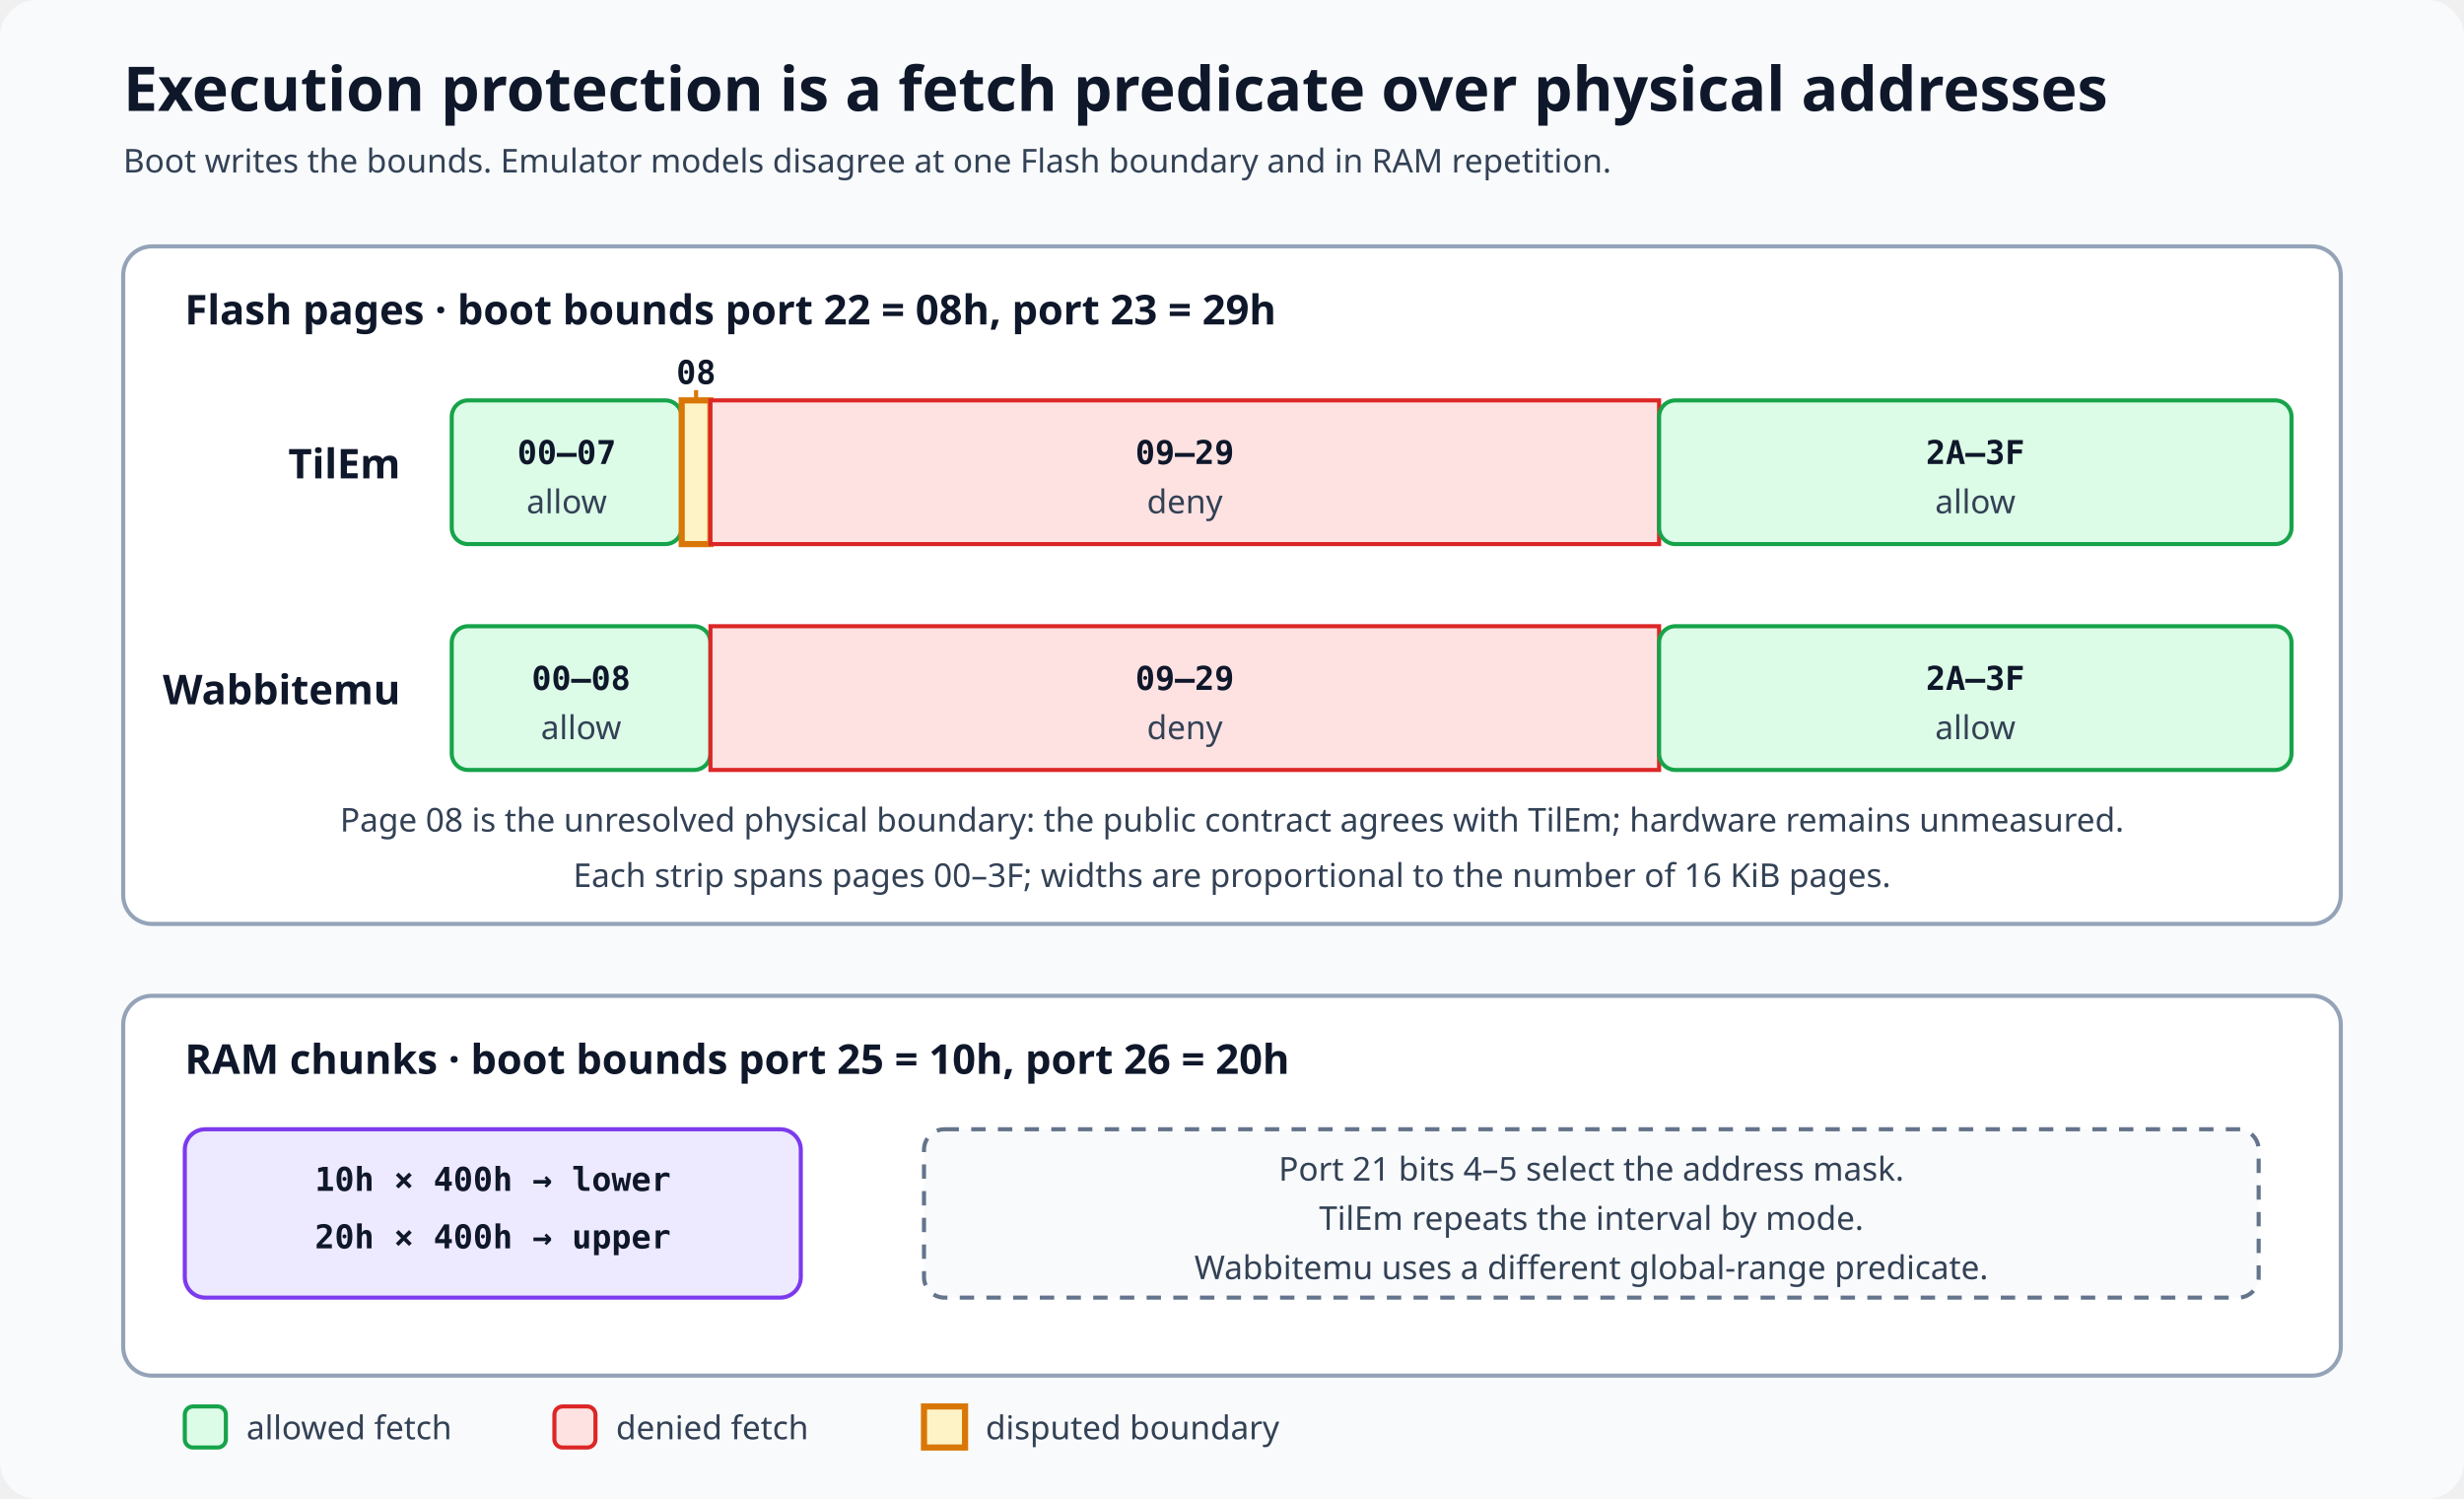
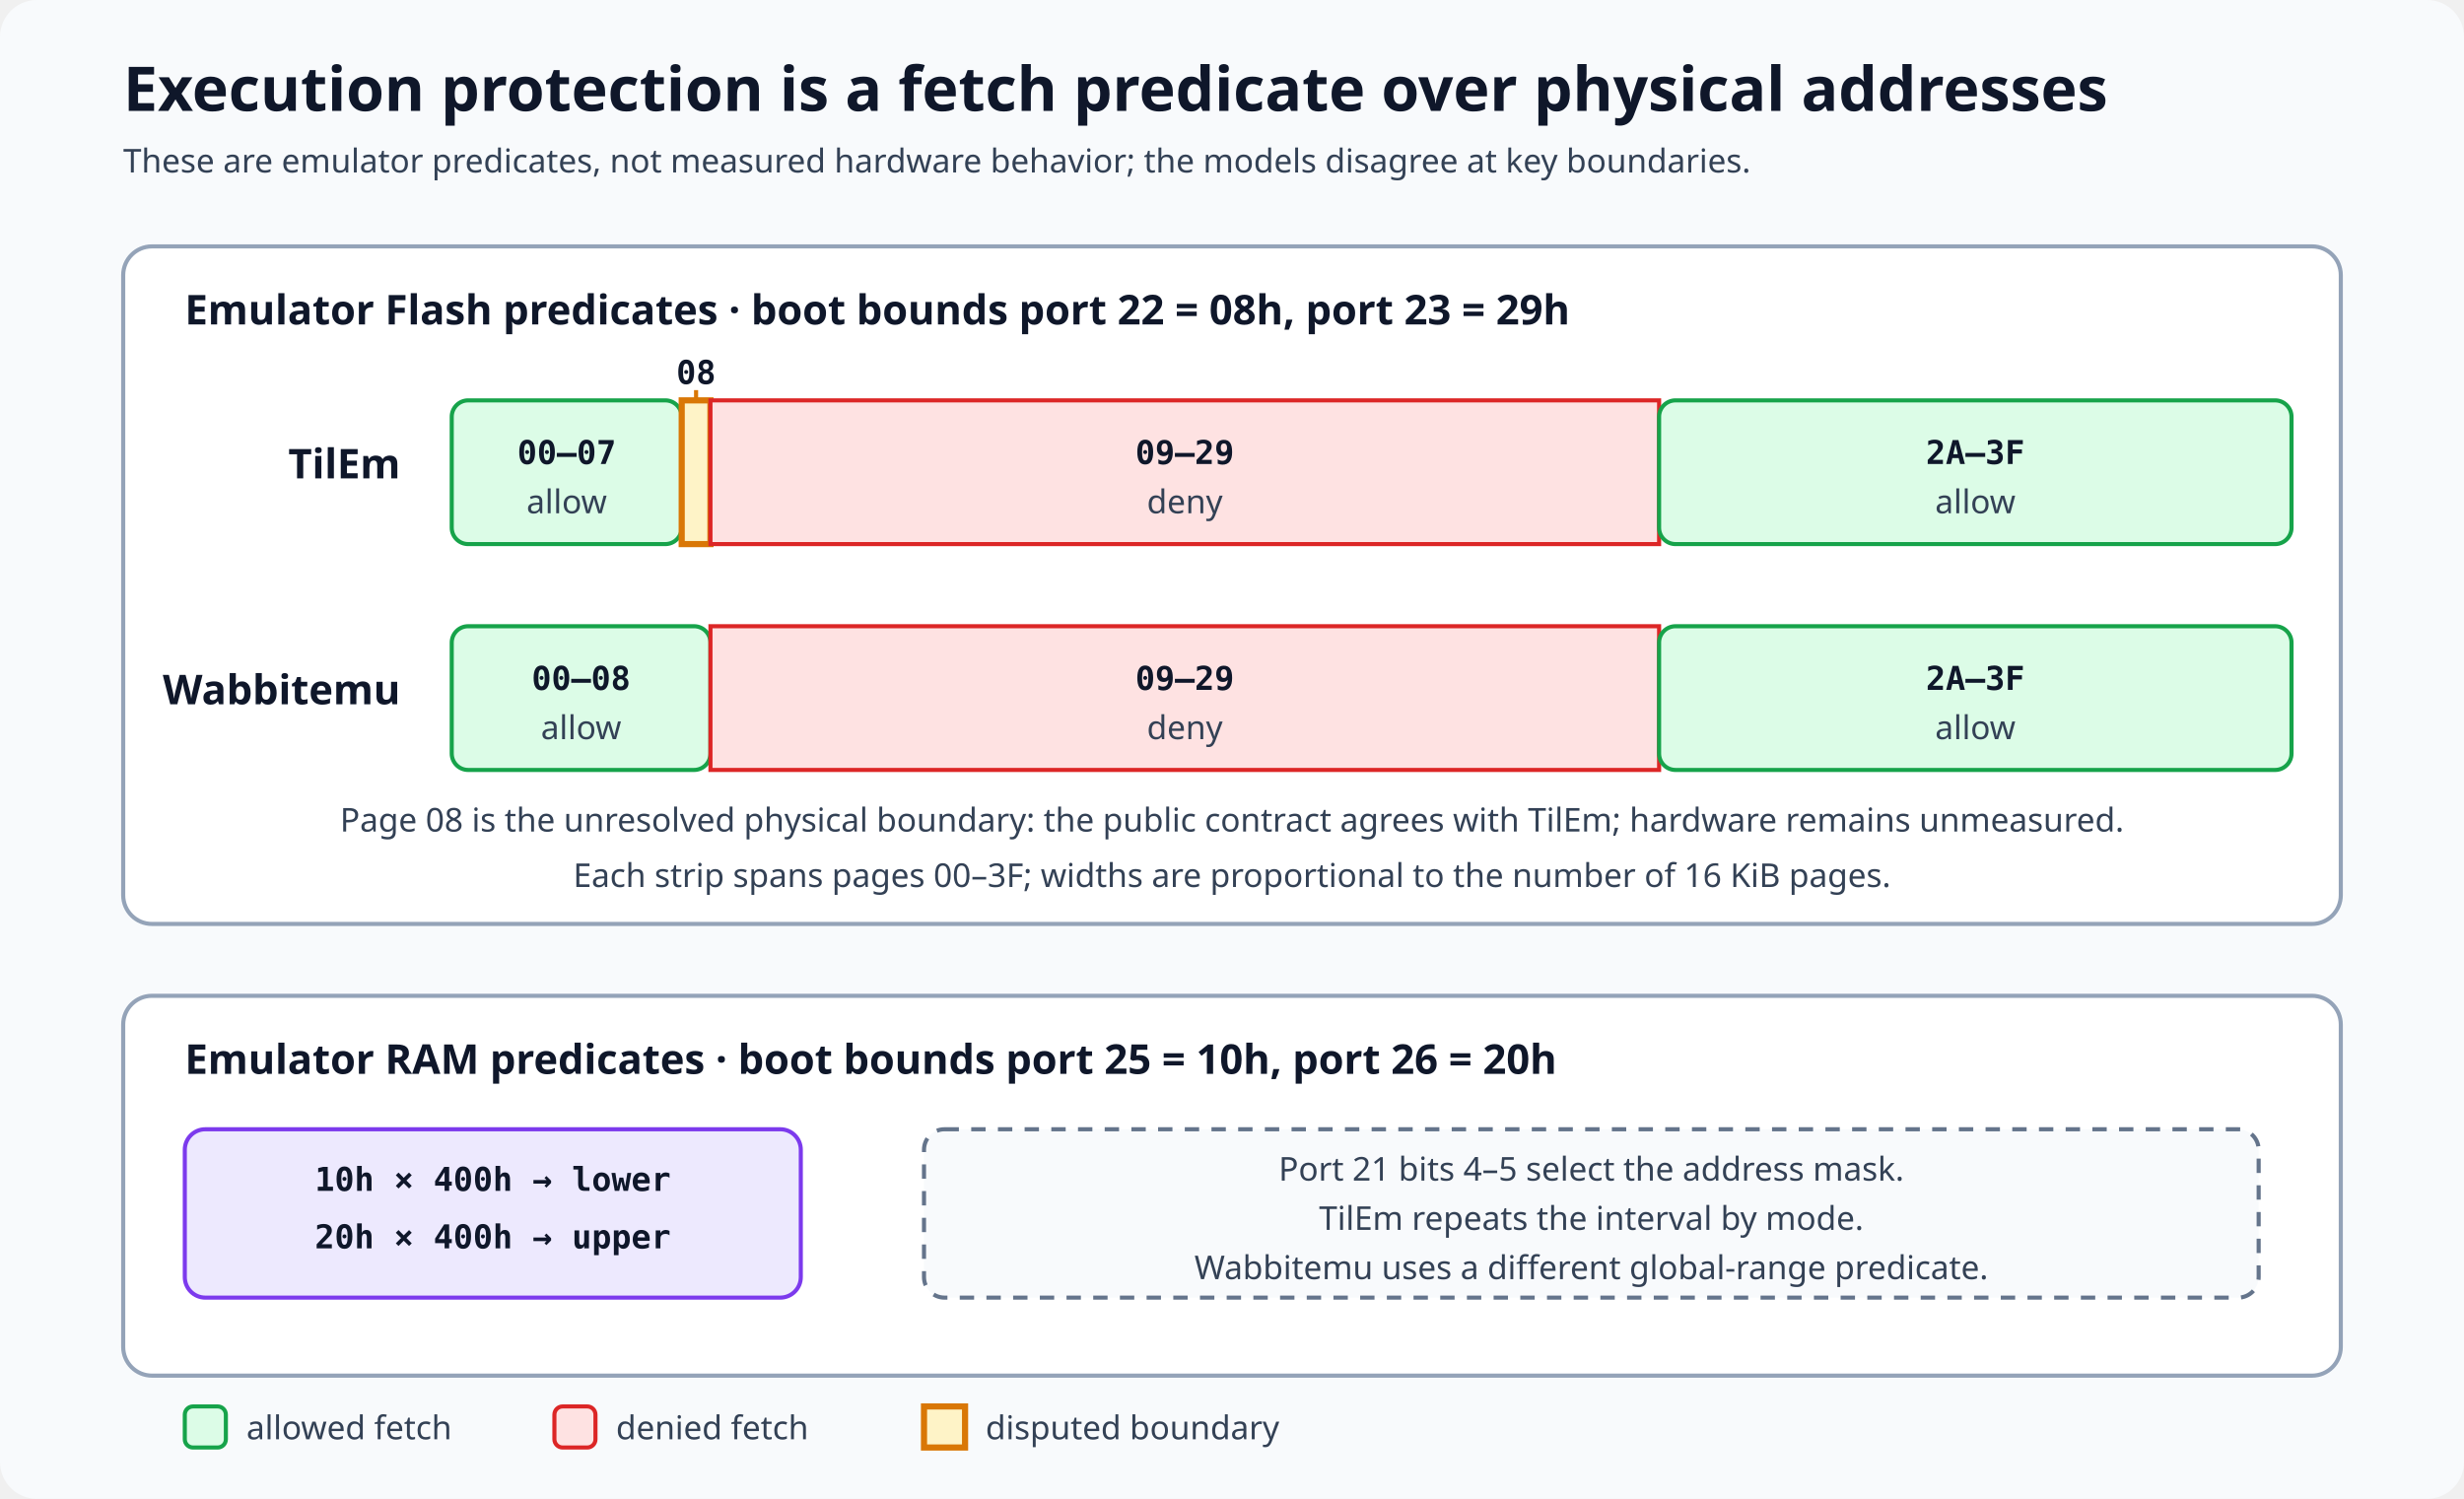
<svg xmlns="http://www.w3.org/2000/svg" width="1200" height="730" viewBox="0 0 1200 730" role="img" aria-labelledby="title desc">
  <defs>
    <style>
      .bg{fill:#f8fafc}.panel{fill:#fff;stroke:#94a3b8;stroke-width:2}.title{fill:#0f172a;font:700 30px system-ui,sans-serif}.head{fill:#0f172a;font:700 20px system-ui,sans-serif}.text{fill:#334155;font:16px system-ui,sans-serif}.mono{fill:#0f172a;font:600 16px ui-monospace,SFMono-Regular,Consolas,monospace}.allow{fill:#dcfce7;stroke:#16a34a;stroke-width:2}.deny{fill:#fee2e2;stroke:#dc2626;stroke-width:2}.edge{fill:#fef3c7;stroke:#d97706;stroke-width:3}.port{fill:#ede9fe;stroke:#7c3aed;stroke-width:2}.dash{fill:#f8fafc;stroke:#64748b;stroke-width:2;stroke-dasharray:7 6}
    </style>
  </defs>
  <rect class="bg" width="1200" height="730" rx="18" />
  <text class="title" x="60" y="54">Execution protection is a fetch predicate over physical addresses</text>
-   <text class="text" x="60" y="84">Boot writes the bounds. Emulator models disagree at one Flash boundary and in RAM repetition.</text>
+   <text class="text" x="60" y="84">These are emulator predicates, not measured hardware behavior; the models disagree at key boundaries.</text>
  <rect class="panel" x="60" y="120" width="1080" height="330" rx="14" />
-   <text class="head" x="90" y="158">Flash pages · boot bounds port 22 = 08h, port 23 = 29h</text>
+   <text class="head" x="90" y="158">Emulator Flash predicates · boot bounds port 22 = 08h, port 23 = 29h</text>
  <g transform="translate(220 195)">
    <text class="head" x="-25" y="38" text-anchor="end">TilEm</text>
    <rect class="allow" x="0" y="0" width="112" height="70" rx="8" />
    <rect class="edge" x="112" y="0" width="14" height="70" />
    <rect class="deny" x="126" y="0" width="462" height="70" />
    <rect class="allow" x="588" y="0" width="308" height="70" rx="8" />
    <text class="mono" x="56" y="31" text-anchor="middle">00–07</text>
    <text class="text" x="56" y="55" text-anchor="middle">allow</text>
    <text class="mono" x="119" y="-8" text-anchor="middle">08</text>
    <path d="M119 -5 V0" stroke="#d97706" stroke-width="2" />
    <text class="mono" x="357" y="31" text-anchor="middle">09–29</text>
    <text class="text" x="357" y="55" text-anchor="middle">deny</text>
    <text class="mono" x="742" y="31" text-anchor="middle">2A–3F</text>
    <text class="text" x="742" y="55" text-anchor="middle">allow</text>
    <text class="head" x="-25" y="148" text-anchor="end">Wabbitemu</text>
    <rect class="allow" x="0" y="110" width="126" height="70" rx="8" />
    <rect class="deny" x="126" y="110" width="462" height="70" />
    <rect class="allow" x="588" y="110" width="308" height="70" rx="8" />
    <text class="mono" x="63" y="141" text-anchor="middle">00–08</text>
    <text class="text" x="63" y="165" text-anchor="middle">allow</text>
    <text class="mono" x="357" y="141" text-anchor="middle">09–29</text>
    <text class="text" x="357" y="165" text-anchor="middle">deny</text>
    <text class="mono" x="742" y="141" text-anchor="middle">2A–3F</text>
    <text class="text" x="742" y="165" text-anchor="middle">allow</text>
  </g>
  <text class="text" x="600" y="405" text-anchor="middle">Page 08 is the unresolved physical boundary: the public contract agrees with TilEm; hardware remains unmeasured.</text>
  <text class="text" x="600" y="432" text-anchor="middle">Each strip spans pages 00–3F; widths are proportional to the number of 16 KiB pages.</text>
  <rect class="panel" x="60" y="485" width="1080" height="185" rx="14" />
-   <text class="head" x="90" y="523">RAM chunks · boot bounds port 25 = 10h, port 26 = 20h</text>
+   <text class="head" x="90" y="523">Emulator RAM predicates · boot bounds port 25 = 10h, port 26 = 20h</text>
  <rect class="port" x="90" y="550" width="300" height="82" rx="10" />
  <text class="mono" x="240" y="580" text-anchor="middle">10h × 400h → lower</text>
  <text class="mono" x="240" y="608" text-anchor="middle">20h × 400h → upper</text>
  <rect class="dash" x="450" y="550" width="650" height="82" rx="10" />
  <text class="text" x="775" y="575" text-anchor="middle">Port 21 bits 4–5 select the address mask.</text>
  <text class="text" x="775" y="599" text-anchor="middle">TilEm repeats the interval by mode.</text>
  <text class="text" x="775" y="623" text-anchor="middle">Wabbitemu uses a different global-range predicate.</text>
  <g transform="translate(90 685)">
    <rect class="allow" width="20" height="20" rx="4" />
    <text class="text" x="30" y="16">allowed fetch</text>
    <rect class="deny" x="180" width="20" height="20" rx="4" />
    <text class="text" x="210" y="16">denied fetch</text>
    <rect class="edge" x="360" width="20" height="20" />
    <text class="text" x="390" y="16">disputed boundary</text>
  </g>
</svg>
